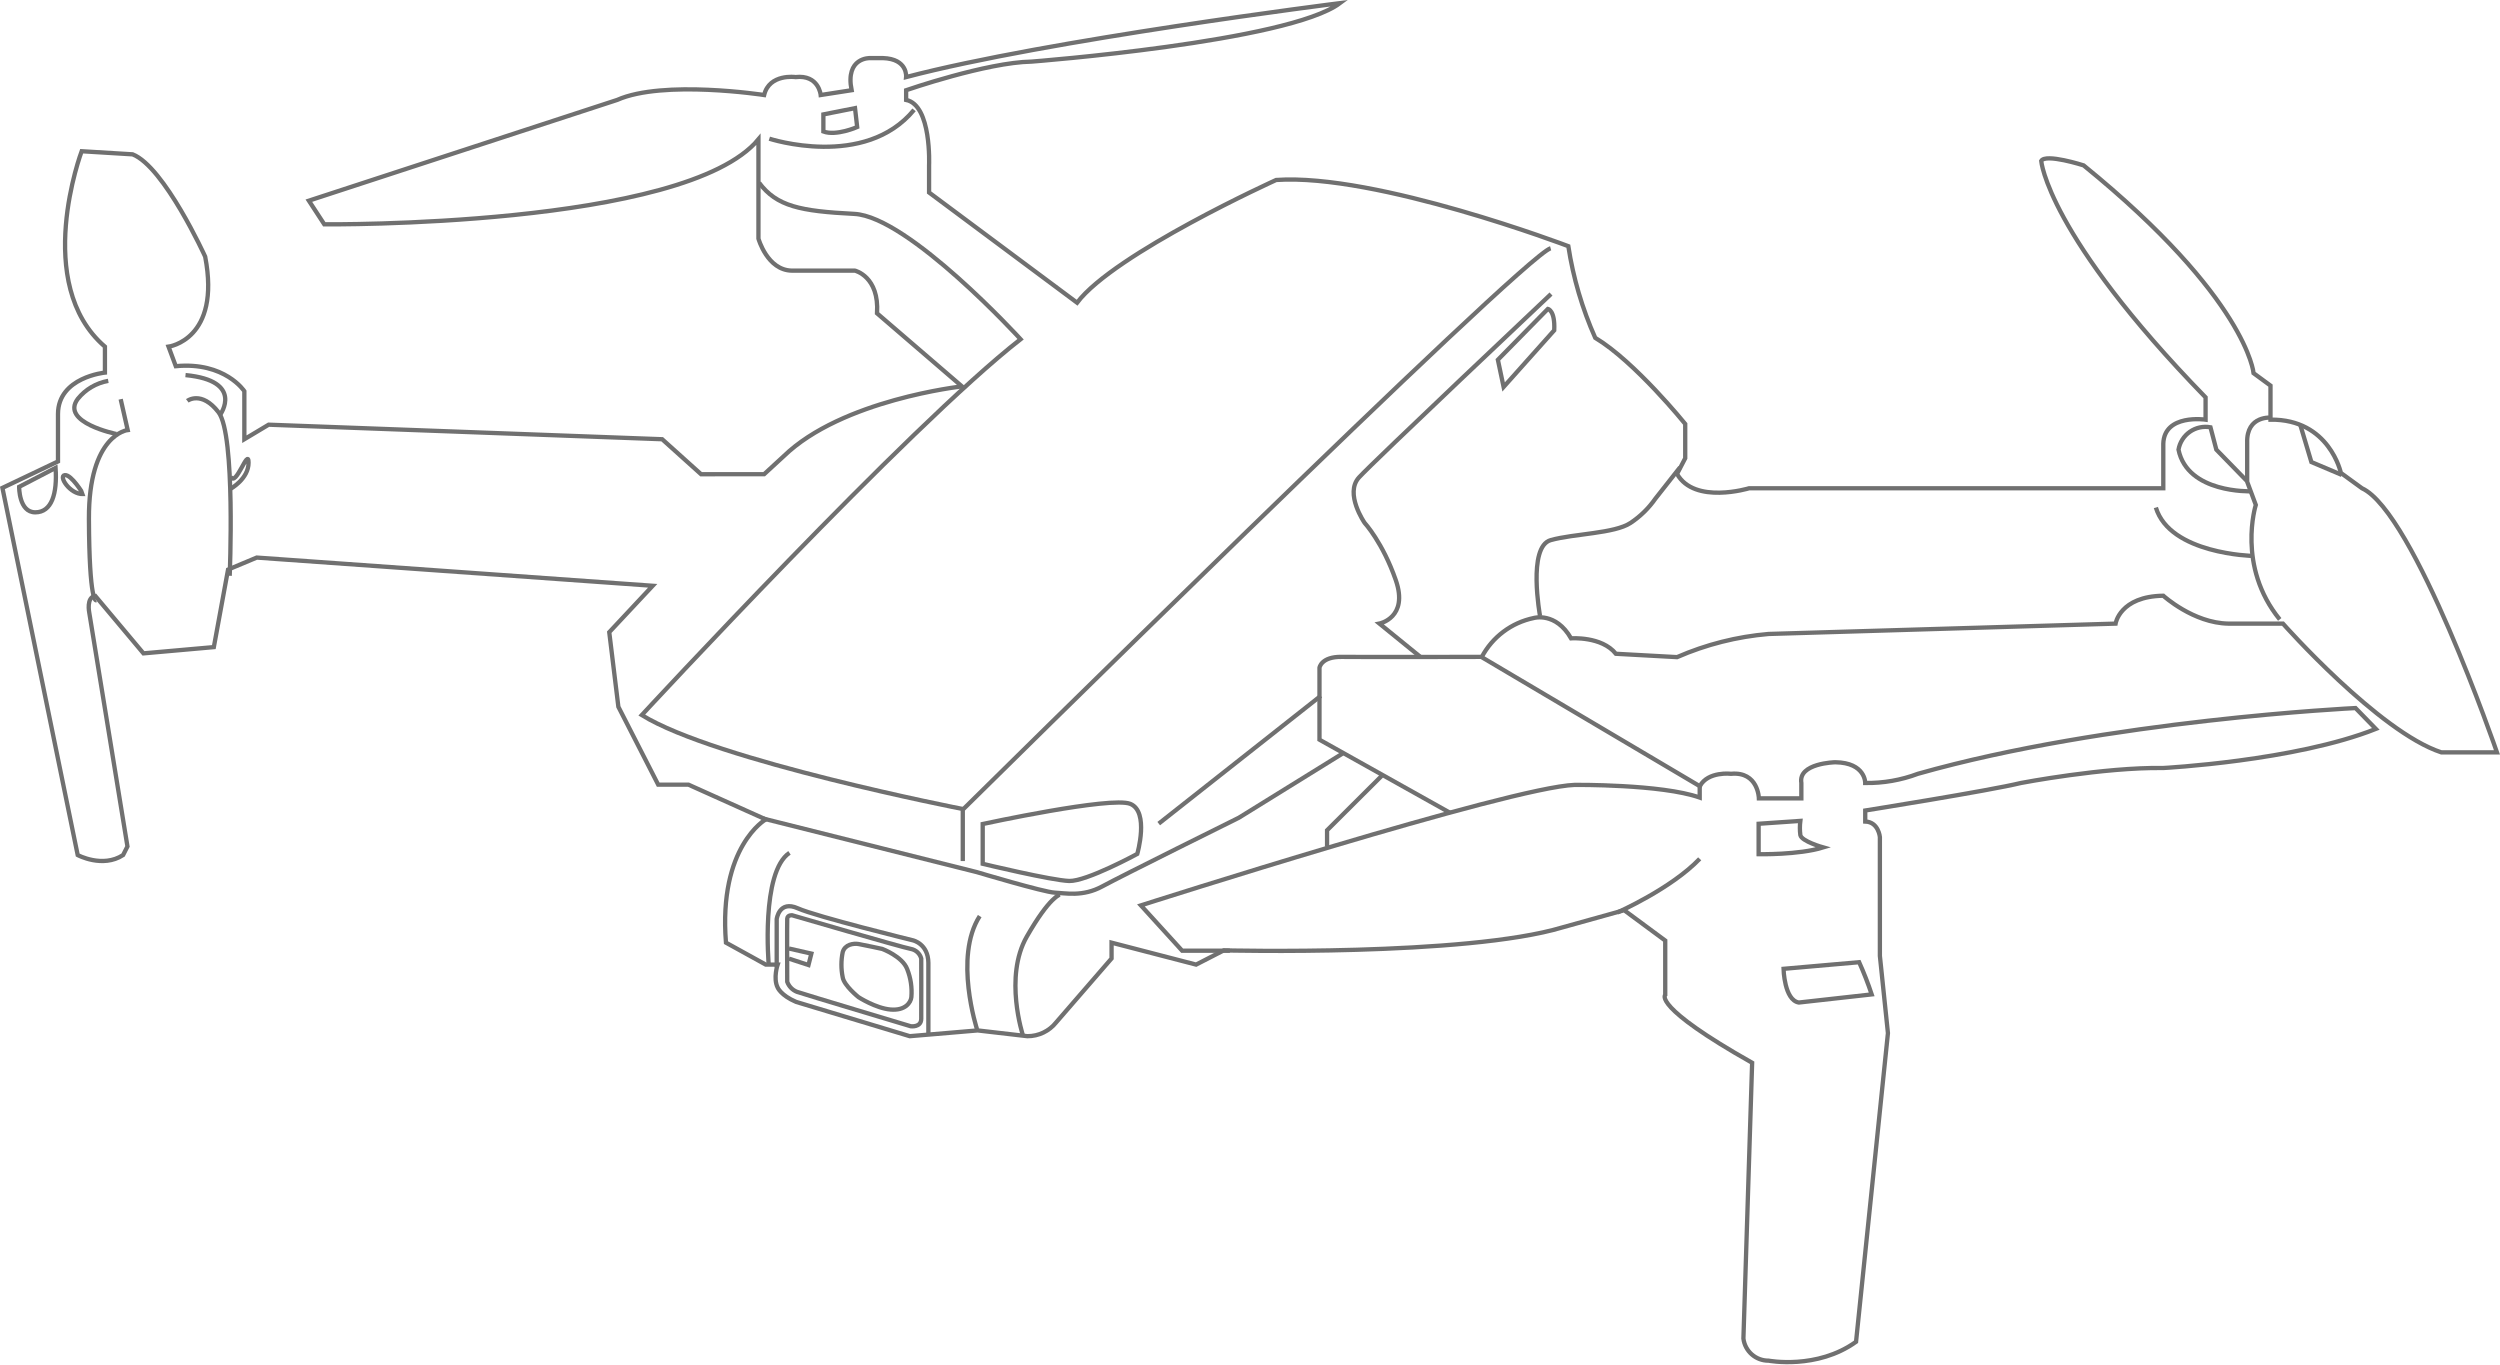
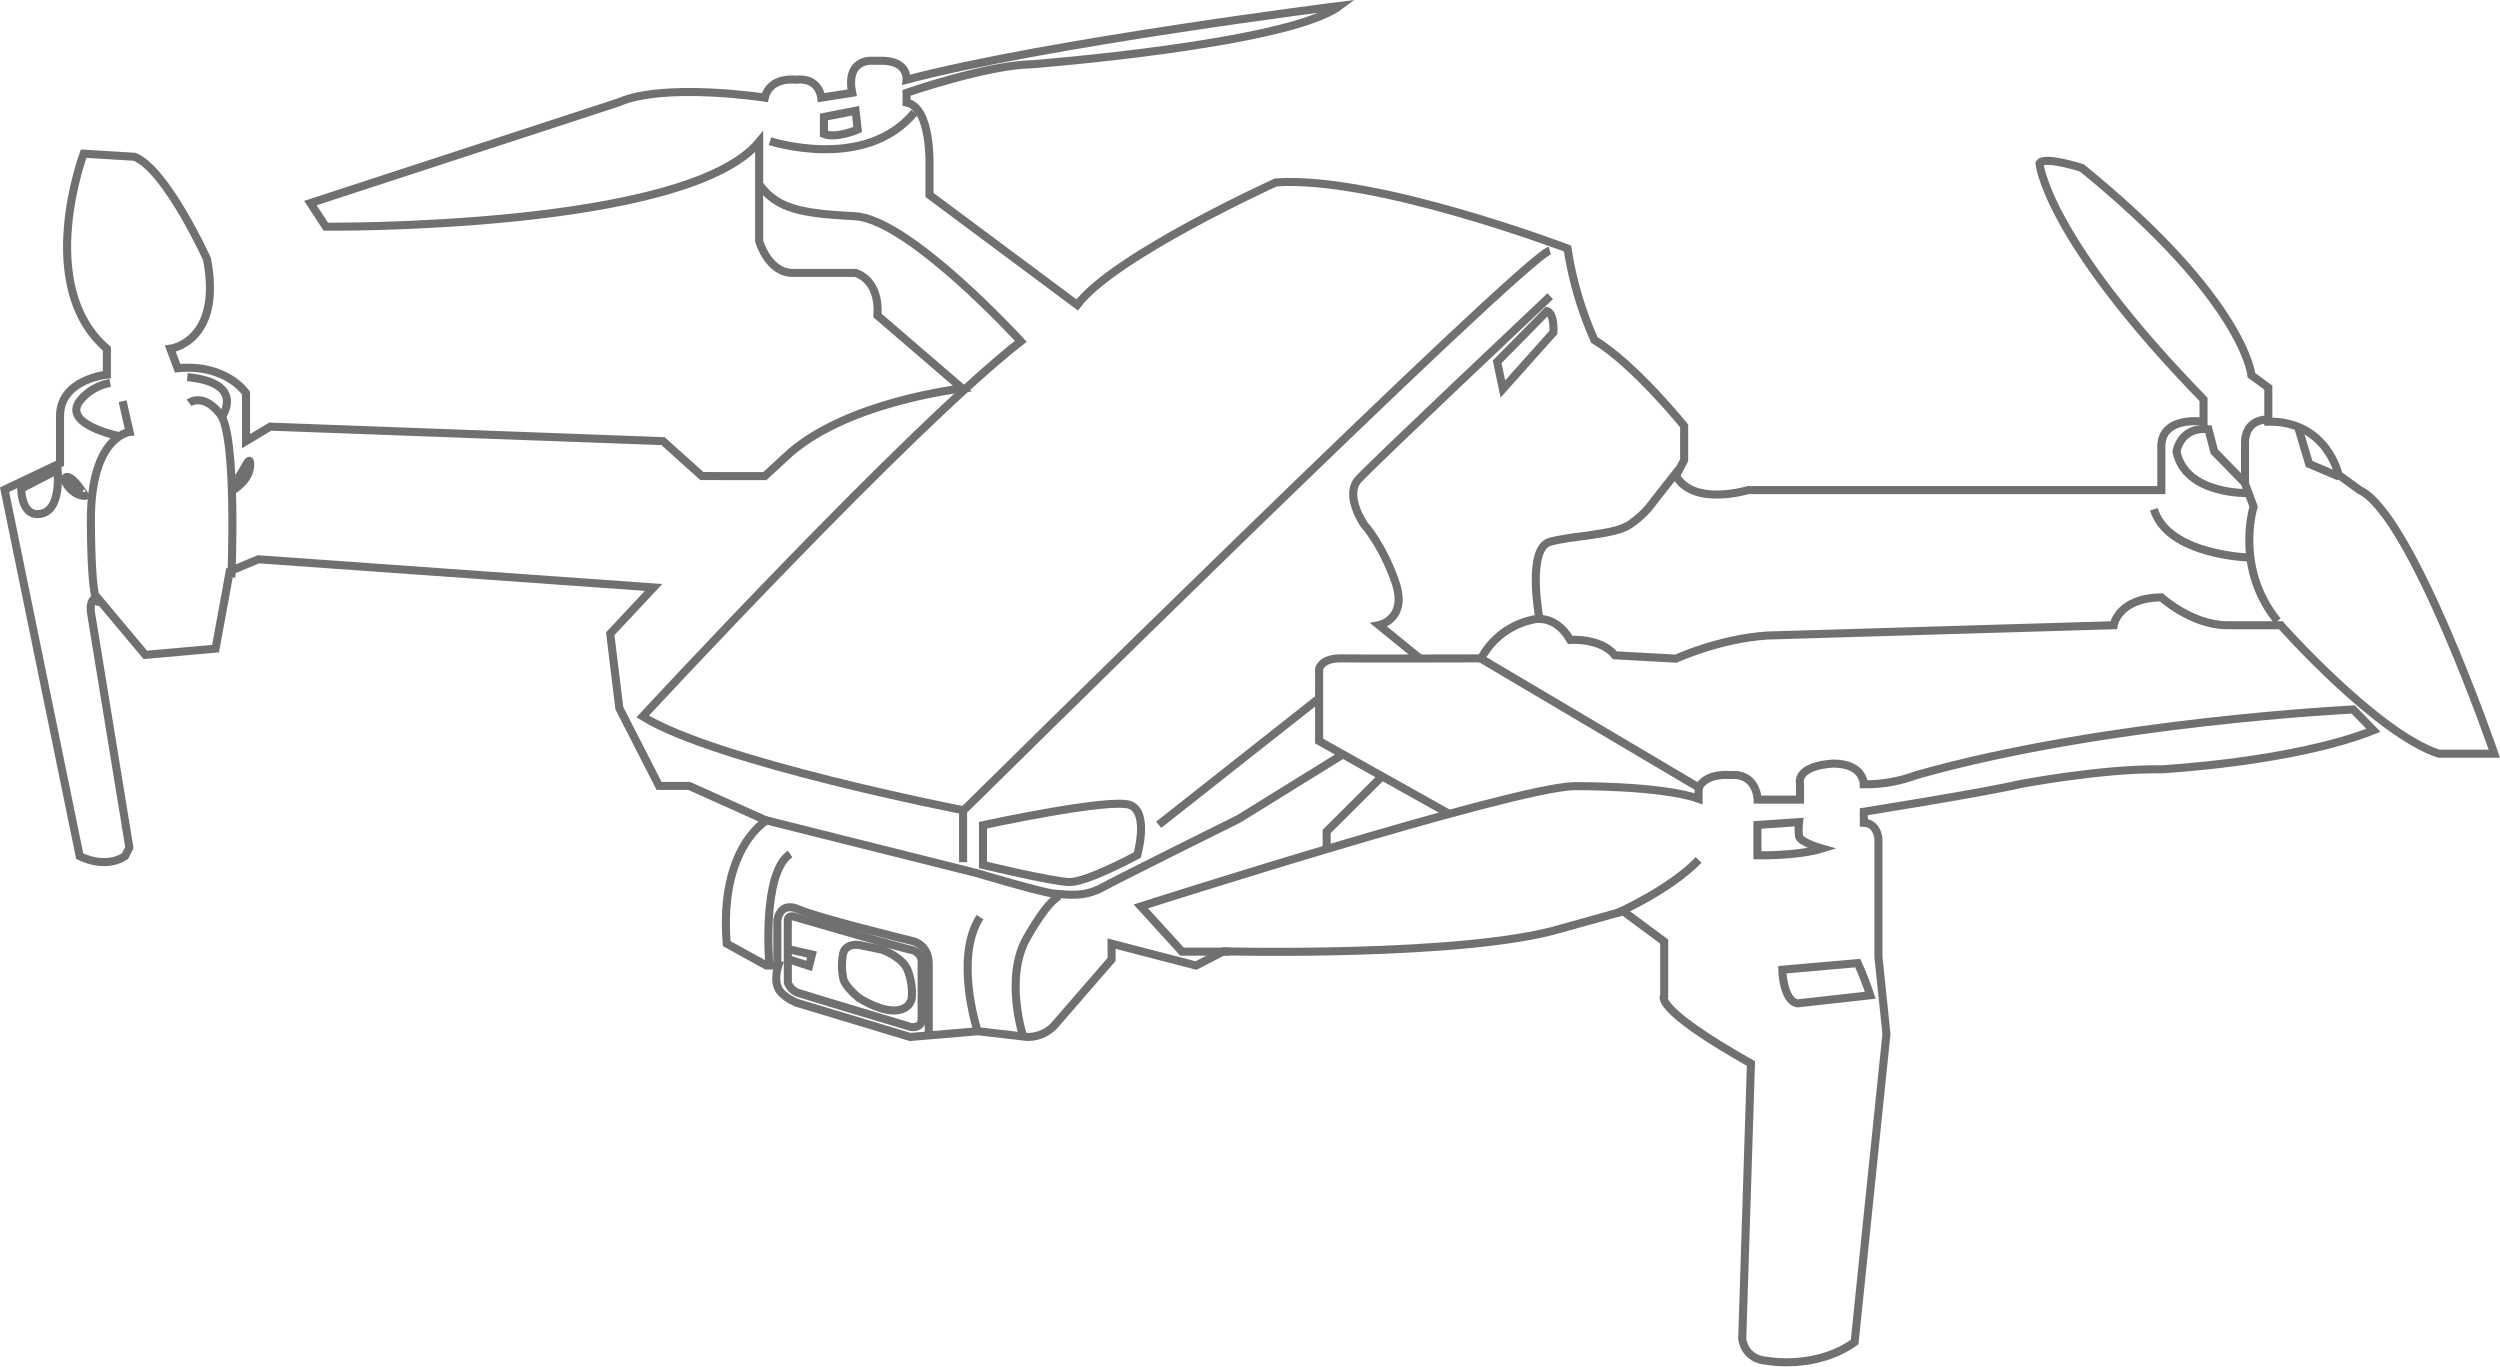
- <svg xmlns="http://www.w3.org/2000/svg" width="580.007" height="316.54" viewBox="0 0 580.007 316.54">
-   <g transform="translate(-8607.804 4055.582)">
-     <path d="M8770.455-3945.563l-9.025-8.115-91.3-3.375-5.637,3.375v-11.149s-4.493-6.885-15.907-5.8l-1.681-4.527s12.211-1.61,8.5-20.885c0,0-9.483-20.851-16.833-23.737l-11.823-.719s-11.573,30.747,5.4,45.34v6.014s-10.839,1.068-10.891,9.561v11.053l-12.89,6.137,17.463,85.183s5.77,3.108,10.531,0l1.01-2-8.862-54.248s-.746-3.559,1.4-3.871L8641.089-3904l16.324-1.451,3.3-17.986,6.652-2.787,91.865,6.545-10.079,10.77,2.115,17.3,9.24,18.069h7.021l17.933,8.062s-11.02,6.243-9.232,28.594l9.232,5.091h2.756s-1.067,3.166,0,5.309c0,0,.718,1.826,4.282,3.343l26.375,7.957,15.747-1.337,11.539,1.337a8.472,8.472,0,0,0,6.688-3.213l12.841-14.817v-3.67l19.614,5.091,6.427-3.3s56.164,1.405,78.572-5.333l14.309-3.986,9.533,7.042v12.606s-3.093,2.62,20.161,15.75l-2.023,63.974a5.838,5.838,0,0,0,5.839,5.136s11.216,2.14,20.29-4.377l7.4-71.616-1.867-17.9v-27.59s-.31-3.5-3.4-3.6v-2.555s28.657-4.572,36.109-6.383c0,0,19.227-3.692,33.043-3.478,0,0,30.564-1.616,49.311-9.07l-4.718-4.839s-57.633,2.794-101.523,15.252a33.352,33.352,0,0,1-12.222,2.135s.087-4.715-6.943-4.812c0,0-8.658.171-7.879,4.812v3.571h-9.848s-.133-6.275-6.434-5.706c0,0-5.368-.65-7.276,2.877l-50.6-29.943a17.733,17.733,0,0,1,12.1-9.08s5.063-1.478,8.634,4.721c0,0,7.105-.532,10.4,3.58l14.187.779a67.461,67.461,0,0,1,21.229-5.374l80.508-2.4s.974-6.327,11.073-6.471c0,0,6.974,6.347,15.107,6.471h12.654s22.231,25.11,36.747,29.871h12.905s-19.169-55.685-31.313-61.272l-4.9-3.564s-2.647-12.512-16.33-12.356v-7.9l-3.922-2.881s-1.472-17.343-39.427-48.207c0,0-8.837-2.834-9.844-1.039,0,0,1.394,17.116,38.132,54.855v5.17s-9.615-1.408-9.808,5.593v10.327H9013.6s-12.669,3.848-16.716-3.327l1.895-3.638v-7.962s-11.677-14.466-20.879-19.976a83.557,83.557,0,0,1-6.241-21.261s-44.595-16.963-67.784-15.36c0,0-37.515,17.009-46.184,28.471l-34.34-25.567v-6.277s.636-13.984-5.323-15.2v-2.253s18.683-6.464,29.12-6.637c0,0,59.589-4.594,71.538-13.566,0,0-67.933,8.542-100.658,17.156,0,0,.435-4.227-5.39-4.406h-2.967s-5.821-.241-4.294,7.453l-7.168,1.117s-.423-4.76-5.836-4.164c0,0-6.079-.858-7.288,4.164,0,0-23.4-3.608-34.09,1.136l-71.534,23.376,3.577,5.485s83.728.809,100.728-19.72v23.044s2.045,7.337,7.759,7.421h14.619s5.691,1.334,5.134,9.9l19.708,16.955s-27.853,3.082-41.372,16.209l-4.528,4.163Z" fill="none" stroke="#707070" stroke-width="1" />
-     <path d="M8893.135-3835.022h-11.077l-9.563-10.508s85.737-27.444,100.645-27.956c0,0,20.151-.19,29,2.94v-2.94" fill="none" stroke="#707070" stroke-width="1" />
-     <path d="M8983.029-3843.886s12.482-5.5,19.111-12.448" fill="none" stroke="#707070" stroke-width="1" />
-     <path d="M8788-3831.149v-11.2s.556-4.444,4.9-2.5,26.72,7.429,26.72,7.429,3.523.791,3.569,5.21v16.49" fill="none" stroke="#707070" stroke-width="1" />
-     <path d="M8835.794-3855.179s16.043,3.869,20.07,3.986,15.79-6.279,15.79-6.279,2.828-9.807-1.613-11.608-34.247,4.671-34.247,4.671Z" fill="none" stroke="#707070" stroke-width="1" />
-     <path d="M8944.339-3866.945l-30.411-17.026v-16.7s.383-2.586,5.146-2.516,32.371,0,32.371,0" fill="none" stroke="#707070" stroke-width="1" />
-     <path d="M9134.856-3958.681s-5.89-.67-5.7,5.812v9.059l2,5.373s-4.5,14.2,5.552,26.564" fill="none" stroke="#707070" stroke-width="1" />
-     <path d="M8635.8-3962.971l1.628,7.158s-9.07.989-8.993,20.611,1.664,18.888,1.664,18.888" fill="none" stroke="#707070" stroke-width="1" />
-     <path d="M8661.095-3922s1.384-32.8-2.592-37.936-7.242-2.646-7.242-2.646" fill="none" stroke="#707070" stroke-width="1" />
-     <path d="M8784.9-3865.668l49.535,12.421s15.57,4.655,18.042,4.758,6.5,1.035,11.06-1.448,31.68-15.927,31.68-15.927l24.082-14.909" fill="none" stroke="#707070" stroke-width="1" />
-     <path d="M8915.686-3859.115v-3.839l12.654-12.606" fill="none" stroke="#707070" stroke-width="1" />
-     <path d="M8876.631-3864.5l37.591-29.643" fill="none" stroke="#707070" stroke-width="1" />
-     <path d="M8937.331-3903.187l-9.5-7.724s6.834-1.346,3.8-10.077-7.229-13.28-7.229-13.28-4.732-6.809-1.3-10.557,44.541-42.542,44.541-42.542" fill="none" stroke="#707070" stroke-width="1" />
-     <path d="M8831.172-3855.809v-11.928s129.994-128.435,136.384-130.245" fill="none" stroke="#707070" stroke-width="1" />
-     <path d="M8831.172-3867.89s-57.4-11.191-74.475-21.793c0,0,62.02-67.048,87.887-87.2,0,0-25.993-28.443-38.584-29.076s-18-1.773-22.081-7.22" fill="none" stroke="#707070" stroke-width="1" />
-     <path d="M8812.5-3835.423s4.663,1.743,5.77,4.671a14.352,14.352,0,0,1,.973,6.514c-.134,1.228-1.383,3.16-4.821,2.871s-7.439-2.871-7.439-2.871-3.4-2.714-3.673-4.634a14.5,14.5,0,0,1,0-5.79c.5-1.819,2.506-2.1,3.673-1.906S8812.5-3835.423,8812.5-3835.423Z" fill="none" stroke="#707070" stroke-width="1" />
-     <path d="M8790.841-3835.523l5.2,1.183-.669,2.644-4.53-1.478" fill="none" stroke="#707070" stroke-width="1" />
-     <path d="M8790.442-3842.441c-.059.9,0,14.638,0,14.638a3.955,3.955,0,0,0,2.242,2.322c1.676.586,26.409,7.991,26.409,7.991s2.414.339,2.441-1.709,0-14.008,0-14.008a3.08,3.08,0,0,0-2.441-2.229c-2.024-.363-27.518-7.8-27.518-7.8S8790.5-3843.339,8790.442-3842.441Z" fill="none" stroke="#707070" stroke-width="1" />
-     <path d="M8620.7-3947.028l-8.456,4.393s-.068,5.915,3.745,5.915S8621.11-3941.046,8620.7-3947.028Z" fill="none" stroke="#707070" stroke-width="1" />
-     <path d="M8798.83-4025.07v-3.968l7.341-1.455.5,4.385S8801.834-4023.971,8798.83-4025.07Z" fill="none" stroke="#707070" stroke-width="1" />
-     <path d="M8955.315-3972.11l11.6-11.8s1.7.282,1.473,4.96l-11.743,13.146Z" fill="none" stroke="#707070" stroke-width="1" />
-     <path d="M8965.095-3912.674s-2.954-16.083,2.485-17.6,14.773-1.51,18.508-3.981a21.638,21.638,0,0,0,5.766-5.634l5.721-7.271" fill="none" stroke="#707070" stroke-width="1" />
-     <path d="M9130.4-3926.608s-19.168-.431-22.433-11.23" fill="none" stroke="#707070" stroke-width="1" />
-     <path d="M9130-3941.6s-14.71.514-16.778-9.666a6.373,6.373,0,0,1,7.416-5.185l1.361,5.185,6.986,7.166" fill="none" stroke="#707070" stroke-width="1" />
-     <path d="M9151.109-3945.4l-7.058-2.987-2.583-8.651" fill="none" stroke="#707070" stroke-width="1" />
-     <path d="M9030.8-3858.976s-5.069-1.422-5.313-2.878a13.11,13.11,0,0,1,0-3.279l-9.678.668v7.057S9025.051-3857.207,9030.8-3858.976Z" fill="none" stroke="#707070" stroke-width="1" />
-     <path d="M9021.588-3830.812s.166,7.258,3.547,7.82l16.909-1.888a79.6,79.6,0,0,0-2.914-7.471Z" fill="none" stroke="#707070" stroke-width="1" />
-     <path d="M8834.483-3816.766s-5.47-16.786.616-26.273" fill="none" stroke="#707070" stroke-width="1" />
-     <path d="M8845.136-3815.338s-4.476-13.575.888-22.952,7.72-9.736,7.72-9.736" fill="none" stroke="#707070" stroke-width="1" />
-     <path d="M8786.152-3831.7s-1.891-21.541,4.814-26.021" fill="none" stroke="#707070" stroke-width="1" />
-     <path d="M8622.838-3945.354c-1.556.16,1.173,4.511,4.278,4.4C8627.116-3940.955,8624.394-3945.514,8622.838-3945.354Z" fill="none" stroke="#707070" stroke-width="1" />
-     <path d="M8661.328-3942.2s4.142-2.282,4.142-6.029-3,5.9-4.142,3.2" fill="none" stroke="#707070" stroke-width="1" />
-     <path d="M8658.91-3959.4s5.65-7.834-8.069-9.16" fill="none" stroke="#707070" stroke-width="1" />
-     <path d="M8634.811-3954.889s-13.1-2.662-8.955-8.162a11.709,11.709,0,0,1,7.067-4.169" fill="none" stroke="#707070" stroke-width="1" />
-     <path d="M8786.29-4023.405s22.144,7.219,33.58-6.69" fill="none" stroke="#707070" stroke-width="1" />
+ <svg xmlns="http://www.w3.org/2000/svg" width="774.83" height="423.494" viewBox="0 0 774.83 423.494">
+   <g transform="translate(1.421 1.827)">
+     <path d="M8824.484-3909.132l-12.033-10.82-121.732-4.5-7.516,4.5v-14.866s-5.991-9.18-21.21-7.739l-2.24-6.037s16.281-2.146,11.333-27.847c0,0-12.645-27.8-22.444-31.649l-15.765-.958s-15.431,41,7.2,60.454v8.019s-14.452,1.424-14.521,12.749v14.738l-17.187,8.183,23.284,113.579s7.692,4.145,14.041,0l1.347-2.664-11.816-72.331s-1-4.746,1.871-5.162l14.9,17.775,21.766-1.935,4.4-23.981,8.87-3.715,122.488,8.727-13.438,14.36,2.82,23.068,12.32,24.092h9.362l23.91,10.75s-14.693,8.324-12.31,38.125l12.31,6.789h3.675s-1.424,4.221,0,7.078c0,0,.957,2.435,5.709,4.457l35.167,10.609,21-1.783,15.386,1.783a11.3,11.3,0,0,0,8.916-4.284l17.121-19.756v-4.893l26.153,6.789,8.569-4.4s74.886,1.874,104.764-7.11l19.078-5.314,12.711,9.389v16.809s-4.123,3.494,26.882,21l-2.7,85.3s.518,6.394,7.785,6.848c0,0,14.954,2.854,27.054-5.836l9.86-95.49-2.489-23.871v-36.787s-.413-4.667-4.533-4.8v-3.406s38.21-6.1,48.146-8.51c0,0,25.636-4.923,44.058-4.637,0,0,40.753-2.155,65.748-12.093l-6.29-6.452s-76.845,3.725-135.366,20.336a44.478,44.478,0,0,1-16.3,2.846s.116-6.286-9.258-6.416c0,0-11.544.228-10.5,6.416v4.762h-13.131s-.177-8.367-8.578-7.608c0,0-7.157-.866-9.7,3.836l-67.464-39.925a23.645,23.645,0,0,1,16.136-12.106s6.75-1.97,11.512,6.294c0,0,9.474-.709,13.863,4.773l18.916,1.039s13.382-6.2,28.306-7.166l107.346-3.2s1.3-8.437,14.764-8.629c0,0,9.3,8.463,20.144,8.629h16.873s29.642,33.48,49,39.828h17.207s-25.559-74.248-41.751-81.7l-6.537-4.751s-3.529-16.683-21.773-16.475v-10.532l-5.229-3.841s-1.962-23.124-52.569-64.276c0,0-11.782-3.778-13.125-1.385,0,0,1.858,22.822,50.843,73.141V-3926s-12.82-1.877-13.077,7.457v13.77l-128.127,0s-16.893,5.131-22.288-4.436l2.525-4.852v-10.616s-15.568-19.288-27.839-26.636a111.414,111.414,0,0,1-8.321-28.349s-59.46-22.618-90.38-20.48c0,0-50.021,22.679-61.579,37.962l-45.786-34.089v-8.37s.848-18.646-7.1-20.27v-3s24.911-8.618,38.828-8.849c0,0,79.452-6.126,95.385-18.088,0,0-90.578,11.389-134.213,22.875,0,0,.58-5.636-7.186-5.875h-3.956s-7.762-.321-5.726,9.938l-9.558,1.49s-.563-6.347-7.781-5.552c0,0-8.105-1.144-9.717,5.552,0,0-31.2-4.81-45.454,1.515l-95.38,31.168,4.77,7.314s111.638,1.078,134.3-26.293v30.726s2.727,9.783,10.346,9.895h19.492s7.589,1.778,6.845,13.2l26.278,22.607s-37.138,4.109-55.164,21.613l-6.037,5.551Z" transform="translate(-8608.372 4054.851)" fill="none" stroke="#707070" stroke-width="2.5" />
+     <path d="M8900.016-3822.2h-14.77l-12.752-14.011s114.317-36.593,134.194-37.275c0,0,26.869-.253,38.672,3.92v-3.92" transform="translate(-8520.327 4115.308)" fill="none" stroke="#707070" stroke-width="2.5" />
+     <path d="M8983.029-3839.737s16.644-7.333,25.482-16.6" transform="translate(-8483.481 4121.026)" fill="none" stroke="#707070" stroke-width="2.5" />
+     <path d="M8788-3826.417v-14.937s.741-5.925,6.531-3.336,35.627,9.905,35.627,9.905,4.7,1.054,4.76,6.947v21.986" transform="translate(-8548.494 4124.69)" fill="none" stroke="#707070" stroke-width="2.5" />
+     <path d="M8835.794-3850.439s21.391,5.159,26.761,5.314,21.054-8.373,21.054-8.373,3.771-13.076-2.151-15.478-45.663,6.228-45.663,6.228Z" transform="translate(-8532.562 4116.672)" fill="none" stroke="#707070" stroke-width="2.5" />
+     <path d="M8954.477-3854.863l-40.549-22.7v-22.265s.51-3.448,6.861-3.355,43.162,0,43.162,0" transform="translate(-8506.516 4105.408)" fill="none" stroke="#707070" stroke-width="2.5" />
+     <path d="M9136.758-3958.674s-7.852-.893-7.6,7.749v12.079l2.662,7.164s-6,18.939,7.4,35.418" transform="translate(-8434.772 4086.903)" fill="none" stroke="#707070" stroke-width="2.5" />
+     <path d="M8638.255-3962.971l2.171,9.543s-12.094,1.319-11.991,27.481,2.219,25.185,2.219,25.185" transform="translate(-8601.685 4085.479)" fill="none" stroke="#707070" stroke-width="2.5" />
+     <path d="M8664.372-3908.271s1.846-43.731-3.455-50.581-9.656-3.528-9.656-3.528" transform="translate(-8594.075 4085.408)" fill="none" stroke="#707070" stroke-width="2.5" />
+     <path d="M8784.9-3860.632l66.048,16.561s20.761,6.206,24.057,6.344,8.664,1.38,14.746-1.93,42.24-21.236,42.24-21.236l32.109-19.88" transform="translate(-8549.525 4112.88)" fill="none" stroke="#707070" stroke-width="2.5" />
+     <path d="M8915.686-3853.633v-5.118l16.873-16.808" transform="translate(-8505.93 4114.618)" fill="none" stroke="#707070" stroke-width="2.5" />
+     <path d="M8876.631-3854.622l50.122-39.524" transform="translate(-8518.948 4108.422)" fill="none" stroke="#707070" stroke-width="2.5" />
+     <path d="M8942.489-3875.126l-12.66-10.3s9.112-1.795,5.065-13.436-9.639-17.708-9.639-17.708-6.31-9.078-1.736-14.076,59.389-56.724,59.389-56.724" transform="translate(-8503.873 4077.347)" fill="none" stroke="#707070" stroke-width="2.5" />
+     <path d="M8831.172-3808.416v-15.9s173.327-171.249,181.847-173.662" transform="translate(-8534.103 4073.809)" fill="none" stroke="#707070" stroke-width="2.5" />
+     <path d="M8856-3819.457s-76.536-14.921-99.3-29.058c0,0,82.693-89.4,117.184-116.272,0,0-34.658-37.924-51.445-38.768s-24.007-2.364-29.442-9.627" transform="translate(-8558.929 4068.741)" fill="none" stroke="#707070" stroke-width="2.5" />
+     <path d="M8815.66-3835.024s6.218,2.324,7.693,6.228a19.153,19.153,0,0,1,1.3,8.685c-.179,1.638-1.844,4.214-6.429,3.828s-9.919-3.828-9.919-3.828-4.53-3.619-4.9-6.178a19.33,19.33,0,0,1,0-7.72c.671-2.425,3.341-2.794,4.9-2.542S8815.66-3835.024,8815.66-3835.024Z" transform="translate(-8543.49 4127.599)" fill="none" stroke="#707070" stroke-width="2.5" />
+     <path d="M8790.841-3835.523l6.933,1.578-.893,3.525-6.04-1.971" transform="translate(-8547.547 4127.963)" fill="none" stroke="#707070" stroke-width="2.5" />
+     <path d="M8790.451-3842.176c-.078,1.2,0,19.518,0,19.518a5.272,5.272,0,0,0,2.989,3.1c2.234.782,35.213,10.655,35.213,10.655s3.219.452,3.256-2.278,0-18.677,0-18.677a4.108,4.108,0,0,0-3.256-2.972c-2.7-.484-36.69-10.4-36.69-10.4S8790.529-3843.372,8790.451-3842.176Z" transform="translate(-8547.688 4125.392)" fill="none" stroke="#707070" stroke-width="2.5" />
+     <path d="M8623.521-3947.028l-11.275,5.857s-.09,7.887,4.994,7.887S8624.064-3939.052,8623.521-3947.028Z" transform="translate(-8607.079 4090.794)" fill="none" stroke="#707070" stroke-width="2.5" />
+     <path d="M8798.83-4023.262v-5.29l9.788-1.94.673,5.847S8802.836-4021.8,8798.83-4023.262Z" transform="translate(-8544.884 4062.971)" fill="none" stroke="#707070" stroke-width="2.5" />
+     <path d="M8955.315-3968.177l15.471-15.733s2.26.376,1.963,6.613l-15.657,17.528Z" transform="translate(-8492.72 4078.499)" fill="none" stroke="#707070" stroke-width="2.5" />
+     <path d="M8965.361-3901.177s-3.938-21.444,3.314-23.472,19.7-2.013,24.677-5.308a28.84,28.84,0,0,0,7.688-7.512l7.628-9.695" transform="translate(-8489.727 4090.749)" fill="none" stroke="#707070" stroke-width="2.5" />
+     <path d="M9137.876-3922.865s-25.558-.575-29.91-14.973" transform="translate(-8441.834 4093.857)" fill="none" stroke="#707070" stroke-width="2.5" />
+     <path d="M9135.592-3936.634s-19.614.686-22.372-12.888c0,0,1.2-7.819,9.889-6.913l1.815,6.913,9.314,9.554" transform="translate(-8440.082 4087.634)" fill="none" stroke="#707070" stroke-width="2.5" />
+     <path d="M9154.323-3941.519l-9.41-3.983-3.444-11.535" transform="translate(-8430.666 4087.458)" fill="none" stroke="#707070" stroke-width="2.5" />
+     <path d="M9035.8-3856.924s-6.759-1.9-7.085-3.837a17.5,17.5,0,0,1,0-4.372l-12.9.89v9.41S9028.132-3854.564,9035.8-3856.924Z" transform="translate(-8472.555 4118.093)" fill="none" stroke="#707070" stroke-width="2.5" />
+     <path d="M9021.588-3830.3s.222,9.677,4.729,10.426l22.546-2.518a106.2,106.2,0,0,0-3.886-9.962Z" transform="translate(-8470.628 4129.021)" fill="none" stroke="#707070" stroke-width="2.5" />
+     <path d="M8835.236-3808.008s-7.293-22.382.822-35.031" transform="translate(-8533.751 4125.458)" fill="none" stroke="#707070" stroke-width="2.5" />
+     <path d="M8845.72-3804.442s-5.968-18.1,1.184-30.6,10.293-12.981,10.293-12.981" transform="translate(-8530.031 4123.795)" fill="none" stroke="#707070" stroke-width="2.5" />
+     <path d="M8786.234-3823.022s-2.521-28.722,6.42-34.695" transform="translate(-8549.191 4120.566)" fill="none" stroke="#707070" stroke-width="2.5" />
+     <path d="M8622.988-3945.353c-2.074.213,1.563,6.015,5.7,5.866C8628.692-3939.486,8625.063-3945.566,8622.988-3945.353Z" transform="translate(-8603.7 4091.35)" fill="none" stroke="#707070" stroke-width="2.5" />
+     <path d="M8661.328-3939.9s5.522-3.043,5.522-8.038-4,7.864-5.522,4.27" transform="translate(-8590.72 4090.1)" fill="none" stroke="#707070" stroke-width="2.5" />
+     <path d="M8661.6-3956.35s7.534-10.445-10.76-12.213" transform="translate(-8594.215 4083.615)" fill="none" stroke="#707070" stroke-width="2.5" />
+     <path d="M8638.066-3950.779s-17.471-3.549-11.939-10.883a15.608,15.608,0,0,1,9.422-5.558" transform="translate(-8602.815 4084.063)" fill="none" stroke="#707070" stroke-width="2.5" />
+     <path d="M8786.291-4021.175s29.523,9.625,44.773-8.921" transform="translate(-8549.064 4063.104)" fill="none" stroke="#707070" stroke-width="2.5" />
  </g>
</svg>
